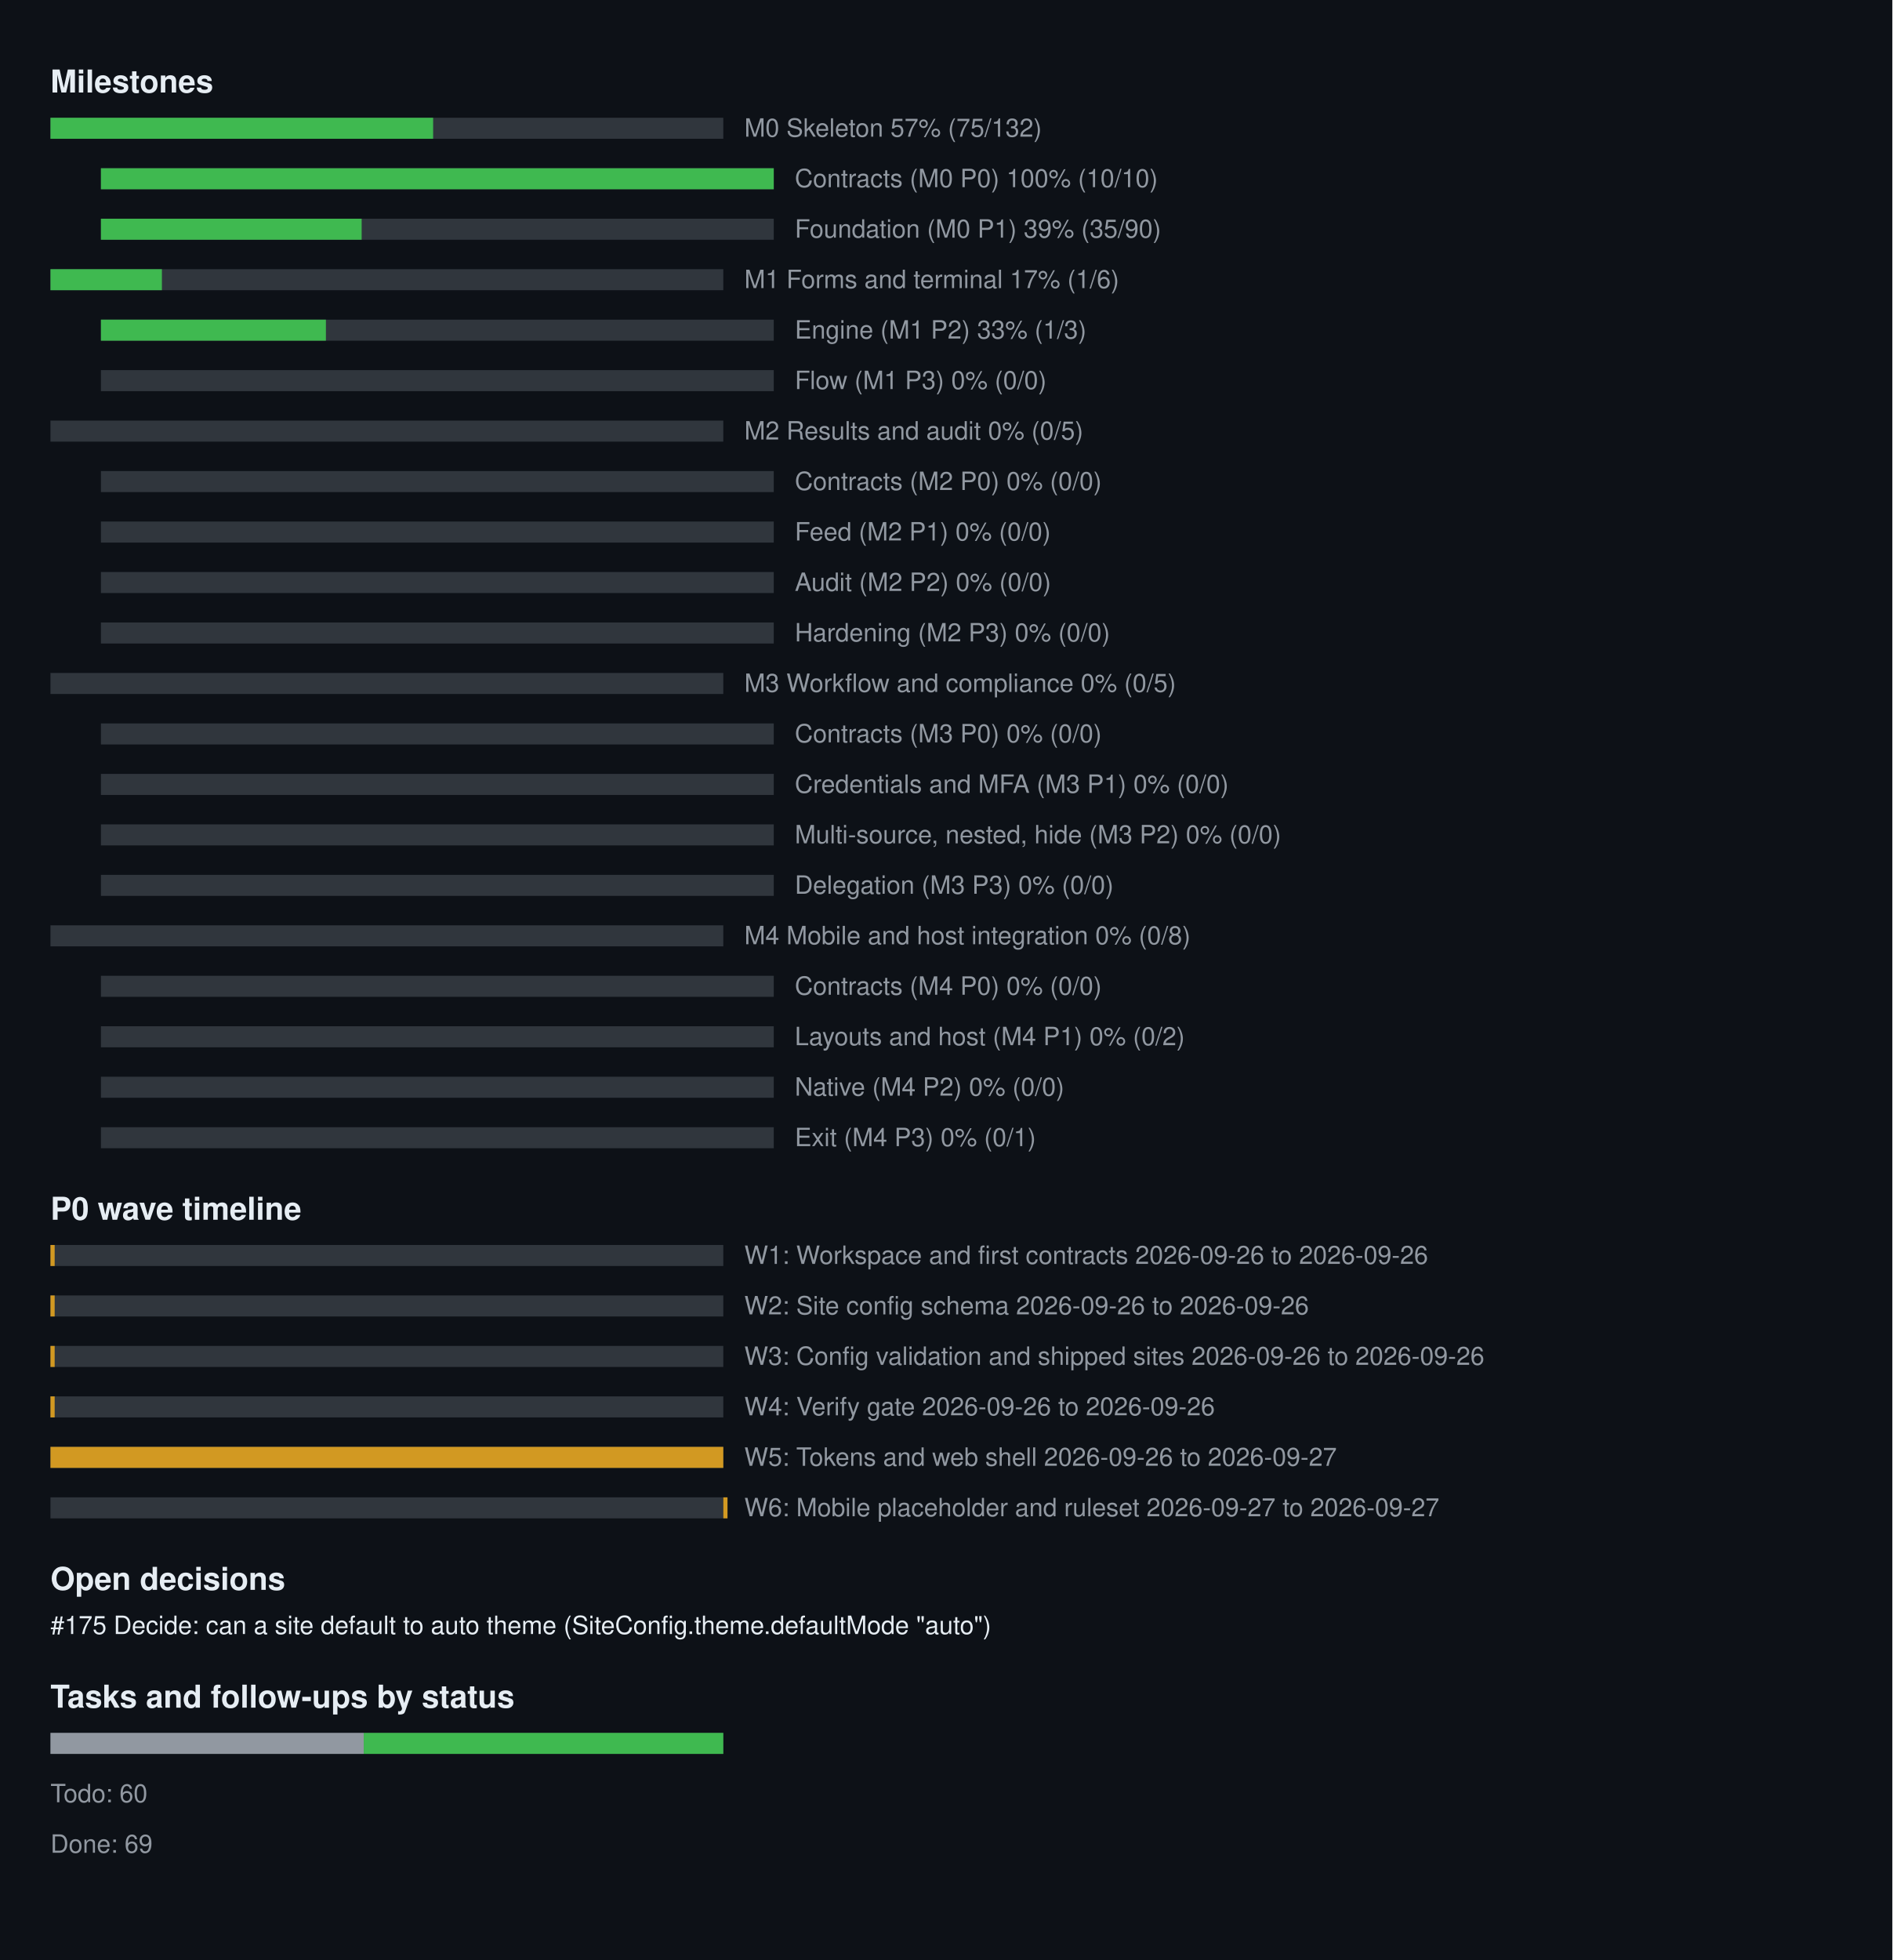
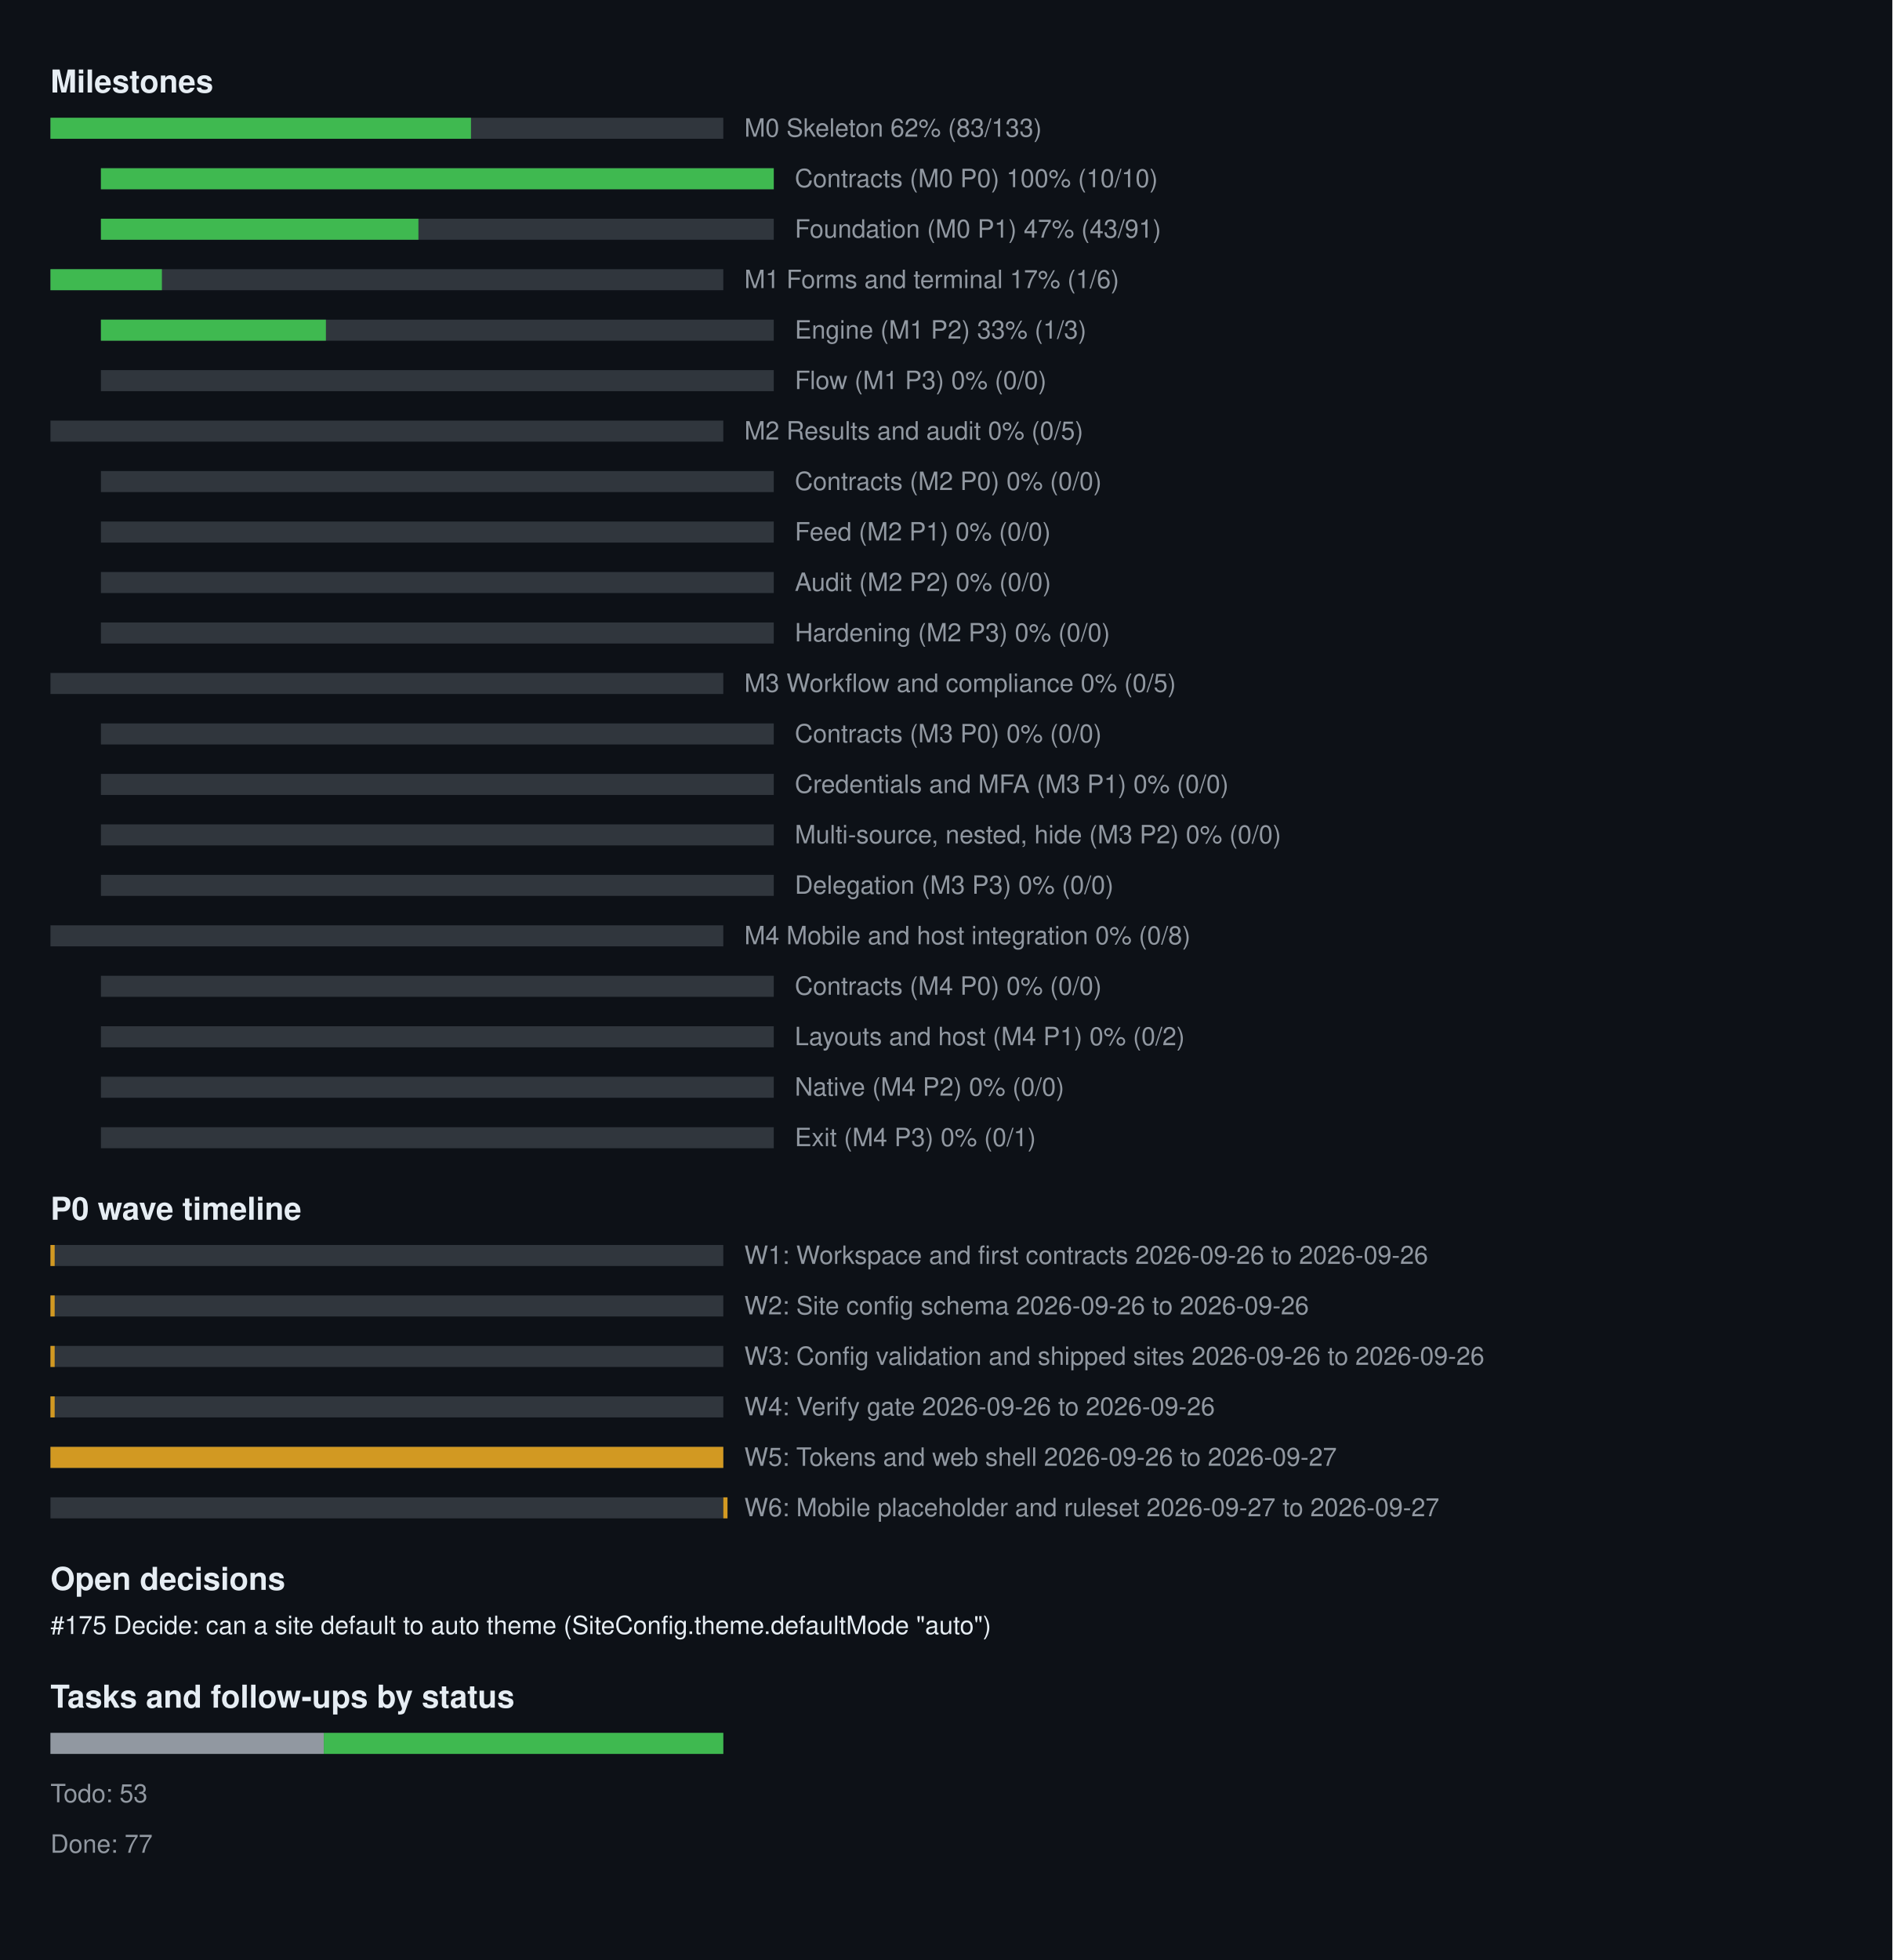
<svg xmlns="http://www.w3.org/2000/svg" role="img" viewBox="0 0 900 932" width="900" height="932" font-family="Helvetica, Arial, sans-serif">
  <rect width="900" height="932" fill="#0d1117" />
  <text x="24" y="44" fill="#e6edf3" font-size="15" font-weight="700">Milestones</text>
  <rect x="24" y="56" width="320" height="10" fill="#30363d" />
-   <rect x="24" y="56" width="182" height="10" fill="#3fb950" />
-   <text x="354" y="65" fill="#9198a1" font-size="12">M0 Skeleton 57% (75/132)</text>
+   <rect x="24" y="56" width="200" height="10" fill="#3fb950" />
+   <text x="354" y="65" fill="#9198a1" font-size="12">M0 Skeleton 62% (83/133)</text>
  <rect x="48" y="80" width="320" height="10" fill="#30363d" />
  <rect x="48" y="80" width="320" height="10" fill="#3fb950" />
  <text x="378" y="89" fill="#9198a1" font-size="12">Contracts (M0 P0) 100% (10/10)</text>
  <rect x="48" y="104" width="320" height="10" fill="#30363d" />
-   <rect x="48" y="104" width="124" height="10" fill="#3fb950" />
-   <text x="378" y="113" fill="#9198a1" font-size="12">Foundation (M0 P1) 39% (35/90)</text>
+   <rect x="48" y="104" width="151" height="10" fill="#3fb950" />
+   <text x="378" y="113" fill="#9198a1" font-size="12">Foundation (M0 P1) 47% (43/91)</text>
  <rect x="24" y="128" width="320" height="10" fill="#30363d" />
  <rect x="24" y="128" width="53" height="10" fill="#3fb950" />
  <text x="354" y="137" fill="#9198a1" font-size="12">M1 Forms and terminal 17% (1/6)</text>
  <rect x="48" y="152" width="320" height="10" fill="#30363d" />
  <rect x="48" y="152" width="107" height="10" fill="#3fb950" />
  <text x="378" y="161" fill="#9198a1" font-size="12">Engine (M1 P2) 33% (1/3)</text>
  <rect x="48" y="176" width="320" height="10" fill="#30363d" />
  <text x="378" y="185" fill="#9198a1" font-size="12">Flow (M1 P3) 0% (0/0)</text>
  <rect x="24" y="200" width="320" height="10" fill="#30363d" />
  <text x="354" y="209" fill="#9198a1" font-size="12">M2 Results and audit 0% (0/5)</text>
  <rect x="48" y="224" width="320" height="10" fill="#30363d" />
  <text x="378" y="233" fill="#9198a1" font-size="12">Contracts (M2 P0) 0% (0/0)</text>
  <rect x="48" y="248" width="320" height="10" fill="#30363d" />
  <text x="378" y="257" fill="#9198a1" font-size="12">Feed (M2 P1) 0% (0/0)</text>
  <rect x="48" y="272" width="320" height="10" fill="#30363d" />
  <text x="378" y="281" fill="#9198a1" font-size="12">Audit (M2 P2) 0% (0/0)</text>
  <rect x="48" y="296" width="320" height="10" fill="#30363d" />
  <text x="378" y="305" fill="#9198a1" font-size="12">Hardening (M2 P3) 0% (0/0)</text>
  <rect x="24" y="320" width="320" height="10" fill="#30363d" />
  <text x="354" y="329" fill="#9198a1" font-size="12">M3 Workflow and compliance 0% (0/5)</text>
  <rect x="48" y="344" width="320" height="10" fill="#30363d" />
  <text x="378" y="353" fill="#9198a1" font-size="12">Contracts (M3 P0) 0% (0/0)</text>
  <rect x="48" y="368" width="320" height="10" fill="#30363d" />
  <text x="378" y="377" fill="#9198a1" font-size="12">Credentials and MFA (M3 P1) 0% (0/0)</text>
  <rect x="48" y="392" width="320" height="10" fill="#30363d" />
  <text x="378" y="401" fill="#9198a1" font-size="12">Multi-source, nested, hide (M3 P2) 0% (0/0)</text>
  <rect x="48" y="416" width="320" height="10" fill="#30363d" />
  <text x="378" y="425" fill="#9198a1" font-size="12">Delegation (M3 P3) 0% (0/0)</text>
  <rect x="24" y="440" width="320" height="10" fill="#30363d" />
  <text x="354" y="449" fill="#9198a1" font-size="12">M4 Mobile and host integration 0% (0/8)</text>
  <rect x="48" y="464" width="320" height="10" fill="#30363d" />
  <text x="378" y="473" fill="#9198a1" font-size="12">Contracts (M4 P0) 0% (0/0)</text>
  <rect x="48" y="488" width="320" height="10" fill="#30363d" />
  <text x="378" y="497" fill="#9198a1" font-size="12">Layouts and host (M4 P1) 0% (0/2)</text>
  <rect x="48" y="512" width="320" height="10" fill="#30363d" />
  <text x="378" y="521" fill="#9198a1" font-size="12">Native (M4 P2) 0% (0/0)</text>
  <rect x="48" y="536" width="320" height="10" fill="#30363d" />
  <text x="378" y="545" fill="#9198a1" font-size="12">Exit (M4 P3) 0% (0/1)</text>
  <text x="24" y="580" fill="#e6edf3" font-size="15" font-weight="700">P0 wave timeline</text>
  <rect x="24" y="592" width="320" height="10" fill="#30363d" />
  <rect x="24" y="592" width="2" height="10" fill="#d29922" />
  <text x="354" y="601" fill="#9198a1" font-size="12">W1: Workspace and first contracts 2026-09-26 to 2026-09-26</text>
  <rect x="24" y="616" width="320" height="10" fill="#30363d" />
  <rect x="24" y="616" width="2" height="10" fill="#d29922" />
  <text x="354" y="625" fill="#9198a1" font-size="12">W2: Site config schema 2026-09-26 to 2026-09-26</text>
  <rect x="24" y="640" width="320" height="10" fill="#30363d" />
  <rect x="24" y="640" width="2" height="10" fill="#d29922" />
  <text x="354" y="649" fill="#9198a1" font-size="12">W3: Config validation and shipped sites 2026-09-26 to 2026-09-26</text>
  <rect x="24" y="664" width="320" height="10" fill="#30363d" />
  <rect x="24" y="664" width="2" height="10" fill="#d29922" />
  <text x="354" y="673" fill="#9198a1" font-size="12">W4: Verify gate 2026-09-26 to 2026-09-26</text>
  <rect x="24" y="688" width="320" height="10" fill="#30363d" />
  <rect x="24" y="688" width="320" height="10" fill="#d29922" />
  <text x="354" y="697" fill="#9198a1" font-size="12">W5: Tokens and web shell 2026-09-26 to 2026-09-27</text>
  <rect x="24" y="712" width="320" height="10" fill="#30363d" />
  <rect x="344" y="712" width="2" height="10" fill="#d29922" />
  <text x="354" y="721" fill="#9198a1" font-size="12">W6: Mobile placeholder and ruleset 2026-09-27 to 2026-09-27</text>
  <text x="24" y="756" fill="#e6edf3" font-size="15" font-weight="700">Open decisions</text>
  <text x="24" y="777" fill="#e6edf3" font-size="12">#175 Decide: can a site default to auto theme (SiteConfig.theme.defaultMode "auto")</text>
  <text x="24" y="812" fill="#e6edf3" font-size="15" font-weight="700">Tasks and follow-ups by status</text>
  <rect x="24" y="824" width="320" height="10" fill="#30363d" />
-   <rect x="24" y="824" width="149" height="10" fill="#9198a1" />
-   <rect x="173" y="824" width="171" height="10" fill="#3fb950" />
-   <text x="24" y="857" fill="#9198a1" font-size="12">Todo: 60</text>
-   <text x="24" y="881" fill="#9198a1" font-size="12">Done: 69</text>
+   <rect x="24" y="824" width="130" height="10" fill="#9198a1" />
+   <rect x="154" y="824" width="190" height="10" fill="#3fb950" />
+   <text x="24" y="857" fill="#9198a1" font-size="12">Todo: 53</text>
+   <text x="24" y="881" fill="#9198a1" font-size="12">Done: 77</text>
</svg>
